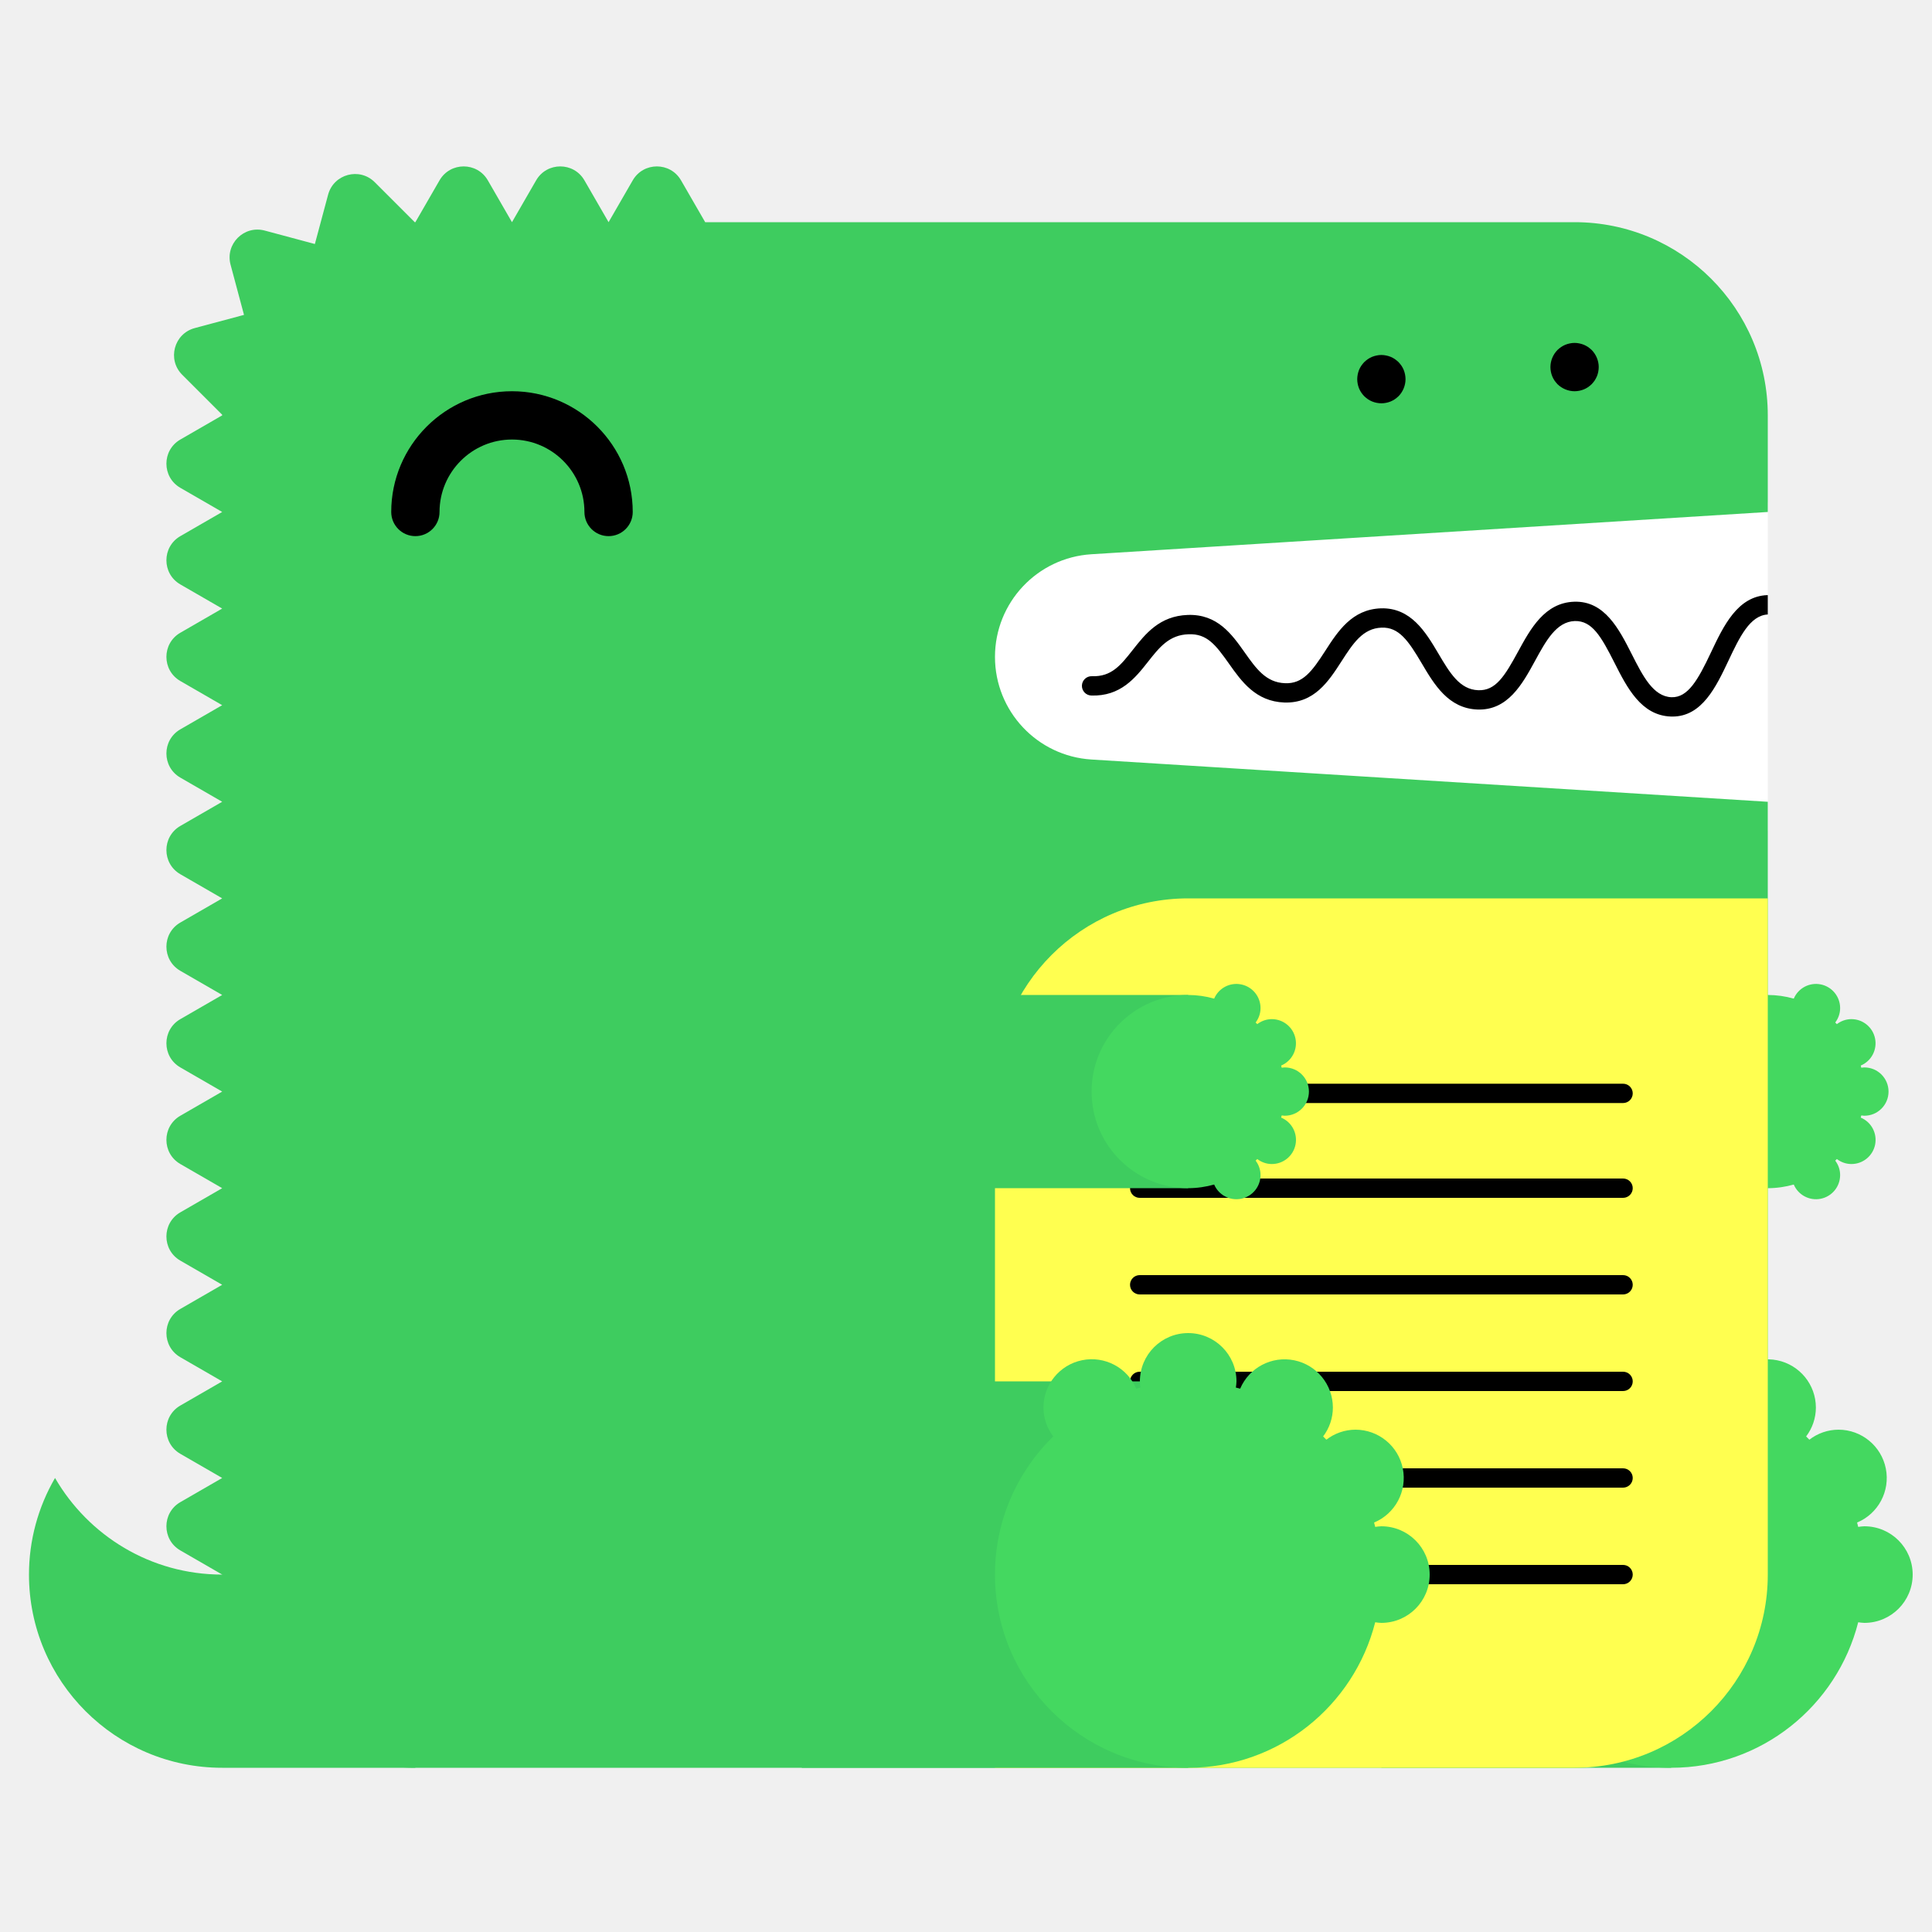
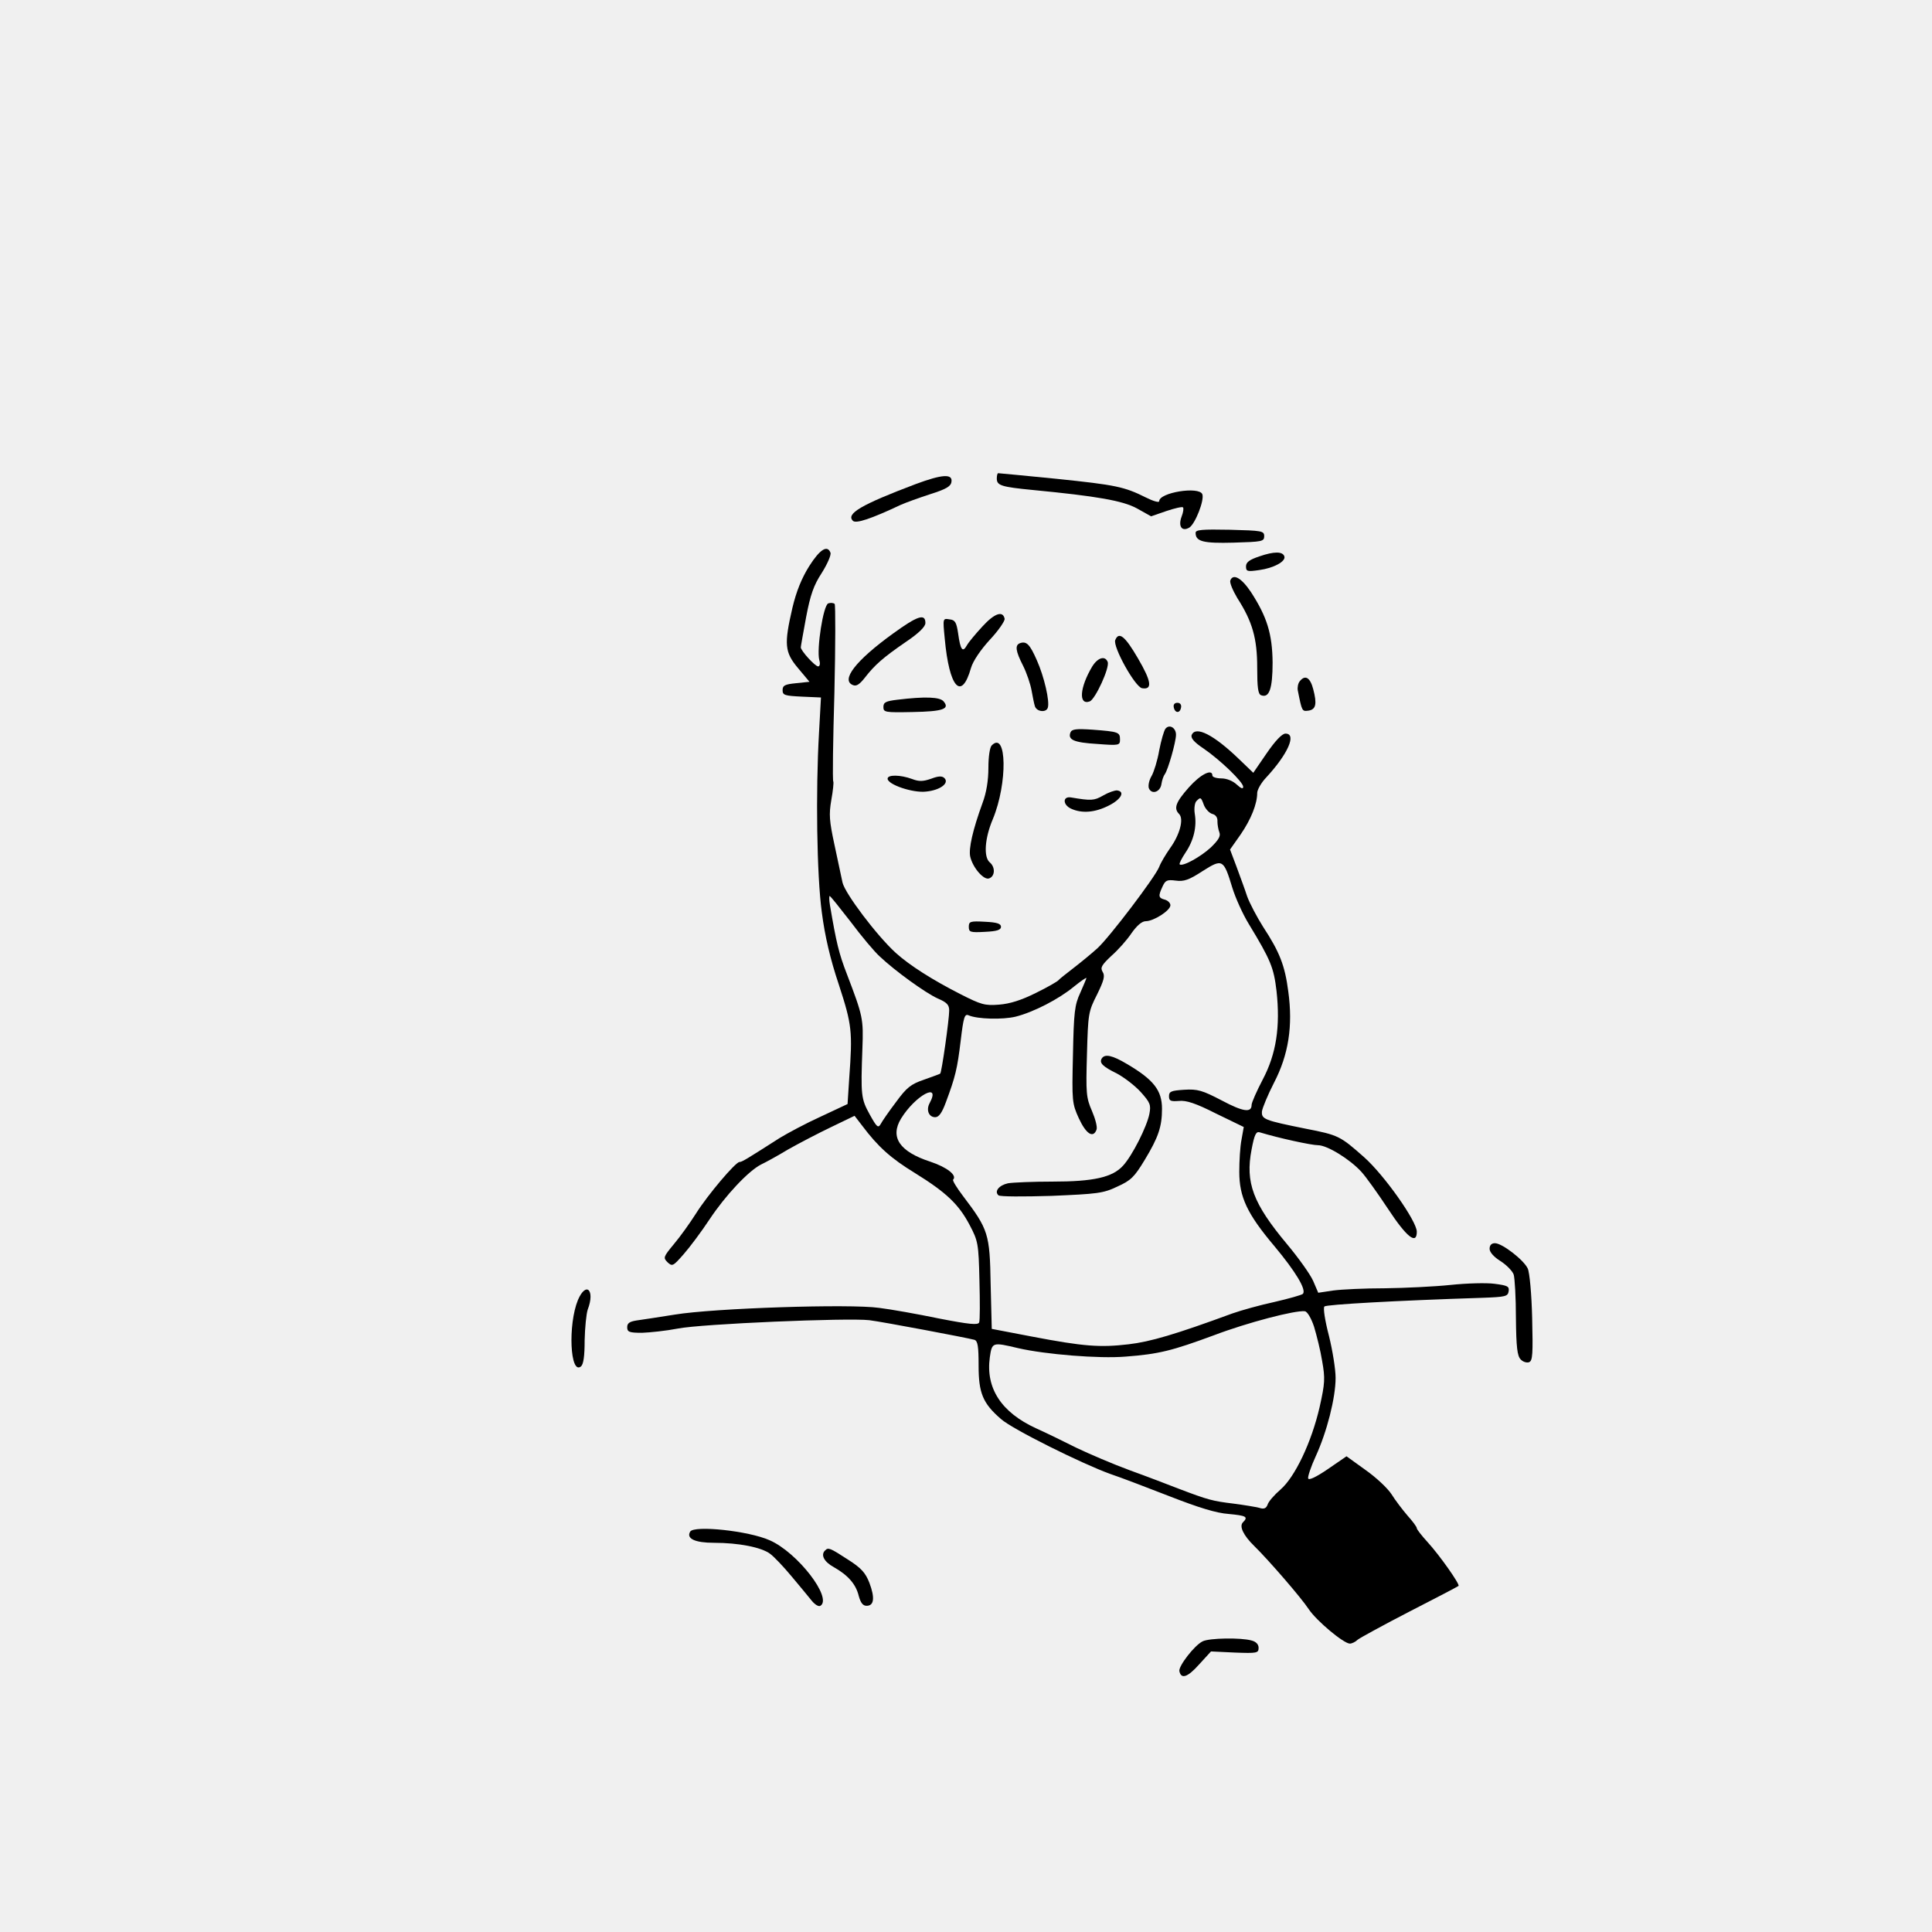
- <svg xmlns="http://www.w3.org/2000/svg" width="200" height="200" viewBox="0 0 200 200">
-   <g fill="none" fill-rule="evenodd">
-     <path fill="#FFF" d="M99 52h84v34H99z" />
-     <path d="M23 163c-7.398 0-13.843-4.027-17.303-10A19.886 19.886 0 0 0 3 163c0 11.046 8.954 20 20 20h20v-20H23z" fill="#3ECC5F" />
-     <path d="M112.98 57.376L183 53V43c0-11.046-8.954-20-20-20H73l-2.5-4.33c-1.112-1.925-3.889-1.925-5 0L63 23l-2.5-4.33c-1.111-1.925-3.889-1.925-5 0L53 23l-2.5-4.33c-1.111-1.925-3.889-1.925-5 0L43 23c-.022 0-.042.003-.065.003l-4.142-4.141c-1.57-1.571-4.252-.853-4.828 1.294l-1.369 5.104-5.192-1.392c-2.148-.575-4.111 1.389-3.535 3.536l1.39 5.193-5.102 1.367c-2.148.576-2.867 3.259-1.296 4.83l4.142 4.142c0 .021-.003.042-.003.064l-4.33 2.5c-1.925 1.111-1.925 3.889 0 5L23 53l-4.33 2.5c-1.925 1.111-1.925 3.889 0 5L23 63l-4.33 2.5c-1.925 1.111-1.925 3.889 0 5L23 73l-4.33 2.5c-1.925 1.111-1.925 3.889 0 5L23 83l-4.33 2.5c-1.925 1.111-1.925 3.889 0 5L23 93l-4.33 2.5c-1.925 1.111-1.925 3.889 0 5L23 103l-4.33 2.5c-1.925 1.111-1.925 3.889 0 5L23 113l-4.33 2.5c-1.925 1.111-1.925 3.889 0 5L23 123l-4.33 2.5c-1.925 1.111-1.925 3.889 0 5L23 133l-4.33 2.5c-1.925 1.111-1.925 3.889 0 5L23 143l-4.33 2.5c-1.925 1.111-1.925 3.889 0 5L23 153l-4.33 2.5c-1.925 1.111-1.925 3.889 0 5L23 163c0 11.046 8.954 20 20 20h120c11.046 0 20-8.954 20-20V83l-70.02-4.376A10.645 10.645 0 0 1 103 68c0-5.621 4.37-10.273 9.98-10.624" fill="#3ECC5F" />
-     <path fill="#3ECC5F" d="M143 183h30v-40h-30z" />
-     <path d="M193 158c-.219 0-.428.037-.639.064-.038-.15-.074-.301-.116-.451A5 5 0 0 0 190.32 148a4.96 4.96 0 0 0-3.016 1.036 26.531 26.531 0 0 0-.335-.336 4.955 4.955 0 0 0 1.011-2.987 5 5 0 0 0-9.599-1.959c-.148-.042-.297-.077-.445-.115.027-.211.064-.42.064-.639a5 5 0 0 0-5-5 5 5 0 0 0-5 5c0 .219.037.428.064.639-.148.038-.297.073-.445.115a4.998 4.998 0 0 0-9.599 1.959c0 1.125.384 2.151 1.011 2.987-3.717 3.632-6.031 8.693-6.031 14.3 0 11.046 8.954 20 20 20 9.339 0 17.16-6.41 19.361-15.064.211.027.42.064.639.064a5 5 0 0 0 5-5 5 5 0 0 0-5-5" fill="#44D860" />
-     <path fill="#3ECC5F" d="M153 123h30v-20h-30z" />
-     <path d="M193 115.5a2.5 2.5 0 1 0 0-5c-.109 0-.214.019-.319.032-.02-.075-.037-.15-.058-.225a2.501 2.501 0 0 0-.963-4.807c-.569 0-1.088.197-1.508.518a6.653 6.653 0 0 0-.168-.168c.314-.417.506-.931.506-1.494a2.5 2.5 0 0 0-4.8-.979A9.987 9.987 0 0 0 183 103c-5.522 0-10 4.478-10 10s4.478 10 10 10c.934 0 1.833-.138 2.69-.377a2.5 2.5 0 0 0 4.8-.979c0-.563-.192-1.077-.506-1.494.057-.055.113-.111.168-.168.42.321.939.518 1.508.518a2.5 2.5 0 0 0 .963-4.807c.021-.074.038-.15.058-.225.105.013.21.032.319.032" fill="#44D860" />
-     <path d="M63 55.5a2.5 2.5 0 0 1-2.5-2.5c0-4.136-3.364-7.5-7.5-7.5s-7.5 3.364-7.5 7.5a2.5 2.5 0 1 1-5 0c0-6.893 5.607-12.5 12.5-12.5S65.5 46.107 65.5 53a2.5 2.5 0 0 1-2.5 2.5" fill="#000" />
-     <path d="M103 183h60c11.046 0 20-8.954 20-20V93h-60c-11.046 0-20 8.954-20 20v70z" fill="#FFFF50" />
-     <path d="M168.02 124h-50.04a1 1 0 1 1 0-2h50.04a1 1 0 1 1 0 2m0 20h-50.04a1 1 0 1 1 0-2h50.04a1 1 0 1 1 0 2m0 20h-50.04a1 1 0 1 1 0-2h50.04a1 1 0 1 1 0 2m0-49.814h-50.04a1 1 0 1 1 0-2h50.04a1 1 0 1 1 0 2m0 19.814h-50.04a1 1 0 1 1 0-2h50.04a1 1 0 1 1 0 2m0 20h-50.04a1 1 0 1 1 0-2h50.04a1 1 0 1 1 0 2M183 61.611c-.012 0-.022-.006-.034-.005-3.09.105-4.552 3.196-5.842 5.923-1.346 2.85-2.387 4.703-4.093 4.647-1.889-.068-2.969-2.202-4.113-4.46-1.314-2.594-2.814-5.536-5.963-5.426-3.046.104-4.513 2.794-5.807 5.167-1.377 2.528-2.314 4.065-4.121 3.994-1.927-.07-2.951-1.805-4.136-3.813-1.321-2.236-2.848-4.75-5.936-4.664-2.994.103-4.465 2.385-5.763 4.4-1.373 2.13-2.335 3.428-4.165 3.351-1.973-.07-2.992-1.51-4.171-3.177-1.324-1.873-2.816-3.993-5.895-3.89-2.928.1-4.399 1.97-5.696 3.618-1.232 1.564-2.194 2.802-4.229 2.724a1 1 0 0 0-.072 2c3.017.101 4.545-1.8 5.872-3.487 1.177-1.496 2.193-2.787 4.193-2.855 1.926-.082 2.829 1.115 4.195 3.045 1.297 1.834 2.769 3.914 5.731 4.021 3.103.104 4.596-2.215 5.918-4.267 1.182-1.834 2.202-3.417 4.15-3.484 1.793-.067 2.769 1.35 4.145 3.681 1.297 2.197 2.766 4.686 5.787 4.796 3.125.108 4.634-2.62 5.949-5.035 1.139-2.088 2.214-4.06 4.119-4.126 1.793-.042 2.728 1.595 4.111 4.33 1.292 2.553 2.757 5.445 5.825 5.556l.169.003c3.064 0 4.518-3.075 5.805-5.794 1.139-2.41 2.217-4.68 4.067-4.773v-2z" fill="#000" />
-     <path fill="#3ECC5F" d="M83 183h40v-40H83z" />
-     <path d="M143 158c-.219 0-.428.037-.639.064-.038-.15-.074-.301-.116-.451A5 5 0 0 0 140.32 148a4.96 4.96 0 0 0-3.016 1.036 26.531 26.531 0 0 0-.335-.336 4.955 4.955 0 0 0 1.011-2.987 5 5 0 0 0-9.599-1.959c-.148-.042-.297-.077-.445-.115.027-.211.064-.42.064-.639a5 5 0 0 0-5-5 5 5 0 0 0-5 5c0 .219.037.428.064.639-.148.038-.297.073-.445.115a4.998 4.998 0 0 0-9.599 1.959c0 1.125.384 2.151 1.011 2.987-3.717 3.632-6.031 8.693-6.031 14.3 0 11.046 8.954 20 20 20 9.339 0 17.16-6.41 19.361-15.064.211.027.42.064.639.064a5 5 0 0 0 5-5 5 5 0 0 0-5-5" fill="#44D860" />
-     <path fill="#3ECC5F" d="M83 123h40v-20H83z" />
-     <path d="M133 115.5a2.5 2.5 0 1 0 0-5c-.109 0-.214.019-.319.032-.02-.075-.037-.15-.058-.225a2.501 2.501 0 0 0-.963-4.807c-.569 0-1.088.197-1.508.518a6.653 6.653 0 0 0-.168-.168c.314-.417.506-.931.506-1.494a2.5 2.5 0 0 0-4.8-.979A9.987 9.987 0 0 0 123 103c-5.522 0-10 4.478-10 10s4.478 10 10 10c.934 0 1.833-.138 2.69-.377a2.5 2.5 0 0 0 4.8-.979c0-.563-.192-1.077-.506-1.494.057-.055.113-.111.168-.168.42.321.939.518 1.508.518a2.5 2.5 0 0 0 .963-4.807c.021-.074.038-.15.058-.225.105.013.21.032.319.032" fill="#44D860" />
-     <path d="M143 41.75c-.16 0-.33-.02-.49-.05a2.52 2.52 0 0 1-.47-.14c-.15-.06-.29-.14-.431-.23-.13-.09-.259-.2-.38-.31-.109-.12-.219-.24-.309-.38s-.17-.28-.231-.43a2.619 2.619 0 0 1-.189-.96c0-.16.02-.33.05-.49.03-.16.08-.31.139-.47.061-.15.141-.29.231-.43.09-.13.2-.26.309-.38.121-.11.25-.22.38-.31.141-.09.281-.17.431-.23.149-.06.31-.11.47-.14.32-.07.65-.07.98 0 .159.03.32.08.47.14.149.06.29.14.43.23.13.09.259.2.38.31.11.12.22.25.31.38.09.14.17.28.23.43.06.16.11.31.14.47.029.16.05.33.05.49 0 .66-.271 1.31-.73 1.77-.121.11-.25.22-.38.31-.14.09-.281.17-.43.23a2.565 2.565 0 0 1-.96.19m20-1.25c-.66 0-1.3-.27-1.771-.73a3.802 3.802 0 0 1-.309-.38c-.09-.14-.17-.28-.231-.43a2.619 2.619 0 0 1-.189-.96c0-.66.27-1.3.729-1.77.121-.11.25-.22.38-.31.141-.09.281-.17.431-.23.149-.06.31-.11.47-.14.32-.07.66-.07.98 0 .159.03.32.08.47.14.149.06.29.14.43.23.13.09.259.2.38.31.459.47.73 1.11.73 1.77 0 .16-.021.33-.05.49-.03.16-.08.32-.14.47-.07.15-.14.29-.23.43-.09.13-.2.26-.31.38-.121.11-.25.22-.38.31-.14.09-.281.17-.43.23a2.565 2.565 0 0 1-.96.19" fill="#000" />
+ <svg xmlns="http://www.w3.org/2000/svg" version="1.0" width="690pt" height="690pt" viewBox="0 0 690 690" preserveAspectRatio="xMidYMid meet">
+   <g transform="translate(0,690) scale(0.1,-0.1)" fill="#000000" stroke="none">
+     <path d="M3560 5191 c0 -25 16 -30 129 -41 228 -22 321 -38 372 -66 l50 -28 55 19 c30 10 56 16 59 13 3 -3 1 -18 -5 -33 -13 -35 1 -55 28 -39 21 14 54 98 46 119 -12 29 -154 6 -154 -25 0 -6 -21 0 -47 13 -78 39 -108 45 -320 67 -111 11 -205 20 -208 20 -3 0 -5 -9 -5 -19z" />
+     <path d="M3270 5171 c-196 -74 -249 -106 -224 -131 11 -11 65 7 171 57 18 8 65 25 105 38 57 18 74 28 76 44 5 30 -34 27 -128 -8z" />
+     <path d="M4270 4997 c0 -31 27 -38 136 -35 101 3 109 4 109 23 0 19 -8 20 -122 23 -101 2 -123 0 -123 -11z" />
+     <path d="M2890 4878 c-27 -43 -46 -90 -60 -149 -30 -130 -28 -158 20 -215 l41 -49 -48 -5 c-40 -4 -48 -8 -48 -25 0 -18 8 -20 69 -23 l68 -3 -7 -127 c-12 -210 -8 -506 10 -640 11 -85 30 -167 61 -259 47 -144 49 -167 37 -333 l-6 -93 -96 -45 c-53 -24 -118 -59 -146 -76 -119 -76 -135 -86 -144 -86 -14 0 -114 -118 -156 -185 -21 -33 -56 -82 -78 -108 -38 -46 -39 -49 -23 -65 17 -16 20 -14 57 28 22 25 64 81 93 125 57 86 139 173 184 196 15 7 59 31 97 54 39 22 108 58 154 80 l83 40 27 -35 c57 -76 103 -117 188 -169 113 -70 157 -112 196 -186 30 -57 32 -66 35 -198 2 -76 2 -143 -1 -150 -4 -10 -35 -7 -143 14 -77 16 -173 33 -214 38 -104 15 -591 -1 -730 -24 -58 -9 -120 -19 -137 -21 -25 -4 -33 -10 -33 -24 0 -17 7 -20 53 -20 28 1 86 7 127 15 85 17 608 39 685 30 48 -6 345 -62 375 -70 12 -4 15 -23 15 -92 0 -98 15 -135 80 -191 40 -36 290 -160 390 -196 39 -13 135 -50 215 -81 100 -39 164 -59 208 -62 63 -6 71 -10 51 -30 -14 -14 2 -47 40 -84 53 -52 168 -185 195 -226 28 -42 125 -123 147 -123 7 0 20 6 28 14 9 7 93 53 186 101 94 48 172 89 174 91 6 5 -67 109 -111 157 -21 23 -38 45 -38 49 0 5 -15 25 -33 45 -18 21 -44 55 -57 76 -14 22 -56 61 -93 87 l-68 49 -67 -46 c-41 -28 -68 -41 -70 -33 -2 6 10 42 27 79 40 87 71 209 71 280 0 31 -11 99 -24 151 -14 54 -21 99 -16 104 7 7 253 21 565 31 82 3 90 5 93 23 3 18 -4 21 -50 27 -29 4 -100 2 -157 -4 -57 -6 -162 -11 -235 -12 -72 0 -155 -4 -185 -8 l-53 -8 -18 42 c-10 23 -52 82 -93 131 -122 146 -150 220 -127 339 10 53 16 65 29 61 69 -21 185 -46 208 -46 33 0 114 -50 155 -95 15 -16 58 -76 95 -132 67 -102 103 -130 103 -82 0 38 -117 203 -188 266 -86 76 -91 79 -209 102 -149 30 -158 34 -156 62 2 13 21 59 43 102 52 100 68 203 51 326 -12 93 -31 141 -90 231 -22 35 -48 84 -57 109 -8 25 -26 73 -38 106 l-23 61 38 54 c37 54 59 109 59 148 0 11 14 36 31 54 79 85 111 158 70 158 -12 0 -36 -25 -67 -70 l-48 -70 -50 48 c-91 88 -156 121 -170 87 -4 -11 9 -26 42 -48 60 -41 142 -120 142 -137 0 -9 -8 -6 -23 8 -14 13 -36 22 -55 22 -18 0 -32 5 -32 10 0 26 -42 5 -84 -42 -47 -53 -55 -75 -35 -95 18 -18 2 -75 -32 -122 -16 -23 -34 -53 -39 -67 -14 -36 -178 -252 -221 -291 -21 -19 -60 -51 -86 -71 -26 -20 -50 -39 -53 -43 -3 -4 -39 -25 -80 -45 -52 -26 -93 -39 -132 -42 -51 -4 -64 0 -137 37 -102 52 -182 103 -232 148 -68 62 -181 212 -190 251 -4 20 -17 81 -29 136 -18 84 -20 107 -11 159 6 33 9 63 7 66 -3 4 -1 146 4 316 4 171 4 314 1 318 -4 4 -15 5 -23 2 -18 -7 -42 -164 -32 -202 4 -13 2 -23 -4 -23 -11 0 -62 56 -62 68 0 4 9 53 19 108 15 79 27 114 56 158 20 32 34 64 31 72 -11 29 -38 12 -76 -48z m1410 -854 c6 -14 19 -28 30 -31 12 -3 19 -13 18 -27 0 -11 3 -29 7 -39 5 -13 -3 -27 -31 -54 -37 -34 -101 -69 -111 -60 -2 3 7 21 21 42 29 43 41 92 33 139 -3 19 0 39 6 45 15 15 16 15 27 -15z m101 -294 c11 -36 37 -94 59 -130 79 -130 89 -156 99 -239 14 -128 -1 -225 -49 -316 -22 -42 -40 -83 -40 -91 0 -29 -30 -25 -107 16 -69 36 -86 41 -134 38 -46 -3 -54 -6 -54 -23 0 -17 6 -19 35 -17 26 3 60 -8 133 -45 l99 -48 -8 -45 c-5 -25 -8 -76 -8 -115 0 -90 28 -150 125 -265 76 -91 116 -157 102 -171 -4 -4 -50 -17 -102 -29 -51 -11 -119 -30 -150 -41 -204 -75 -293 -101 -370 -110 -102 -12 -160 -8 -348 28 l-141 27 -4 160 c-3 180 -8 195 -99 315 -22 29 -38 55 -35 58 15 15 -21 44 -81 64 -111 36 -145 88 -105 154 51 83 144 133 102 55 -13 -24 -3 -50 20 -50 13 0 24 15 38 53 34 91 41 120 53 220 10 84 14 97 28 91 32 -14 122 -16 168 -5 64 16 155 63 208 107 25 20 45 34 45 31 0 -2 -10 -26 -22 -53 -20 -43 -23 -69 -26 -221 -4 -167 -3 -174 21 -227 26 -56 51 -72 63 -41 4 9 -4 39 -16 67 -21 48 -22 64 -18 203 4 145 5 152 36 213 25 51 29 67 20 81 -9 15 -4 24 31 57 24 21 56 57 72 81 19 27 37 43 51 43 28 0 88 38 88 57 0 8 -9 17 -20 20 -23 6 -24 13 -8 47 10 22 16 25 47 21 29 -4 47 2 96 34 71 45 75 43 106 -59z m-1363 -122 c38 -51 85 -107 104 -124 55 -52 163 -130 207 -150 33 -14 41 -23 41 -43 0 -32 -27 -222 -32 -225 -1 -2 -28 -11 -58 -22 -47 -16 -62 -28 -100 -80 -25 -33 -50 -69 -55 -79 -9 -15 -14 -10 -39 35 -31 56 -32 69 -26 235 4 106 2 116 -55 265 -29 75 -38 112 -61 248 -3 17 -3 32 -1 32 3 0 36 -42 75 -92z m1655 -1446 c9 -30 23 -85 29 -123 11 -62 10 -79 -9 -164 -29 -126 -88 -250 -140 -295 -22 -19 -43 -43 -46 -54 -5 -13 -13 -17 -30 -11 -12 3 -53 10 -92 15 -74 9 -90 13 -195 53 -36 14 -114 44 -175 66 -60 22 -146 59 -190 80 -44 22 -109 54 -145 70 -124 57 -180 143 -165 253 8 55 9 55 102 33 96 -22 288 -38 383 -30 119 9 166 21 315 76 121 46 291 90 325 86 9 -1 23 -25 33 -55z" />
+     <path d="M3935 3120 c-10 -16 3 -29 54 -54 26 -14 64 -43 85 -66 34 -38 37 -46 31 -78 -9 -46 -61 -149 -94 -185 -38 -42 -106 -57 -252 -57 -69 0 -141 -3 -159 -6 -32 -7 -50 -29 -34 -43 5 -5 90 -5 189 -2 164 7 185 9 235 33 49 22 61 34 98 95 49 81 62 119 62 183 0 66 -30 104 -125 160 -52 31 -79 37 -90 20z" />
+     <path d="M4498 4913 c-36 -12 -48 -21 -48 -36 0 -18 5 -19 47 -13 52 7 96 31 90 49 -6 18 -37 18 -89 0z" />
+     <path d="M4394 4827 c-3 -8 9 -36 25 -63 54 -84 71 -144 71 -248 0 -72 3 -95 14 -99 29 -11 41 23 41 117 -1 102 -20 163 -77 251 -34 51 -64 68 -74 42z" />
+     <path d="M3509 4663 c-25 -27 -50 -57 -56 -68 -15 -27 -23 -16 -31 42 -6 41 -11 49 -31 51 -24 4 -24 4 -17 -68 16 -177 60 -225 94 -105 7 24 34 64 67 100 31 33 54 67 53 75 -6 30 -36 20 -79 -27z" />
+     <path d="M3189 4637 c-133 -96 -188 -167 -142 -184 12 -5 24 4 42 27 35 45 64 71 147 128 46 31 69 54 69 67 0 35 -28 26 -116 -38z" />
+     <path d="M3983 4614 c-9 -24 71 -168 96 -172 38 -6 33 25 -15 107 -46 79 -68 97 -81 65z" />
+     <path d="M3643 4603 c-19 -7 -16 -28 11 -81 13 -26 26 -65 30 -87 4 -22 9 -48 12 -57 6 -20 40 -24 46 -6 8 22 -13 112 -39 170 -25 57 -37 69 -60 61z" />
+     <path d="M3901 4520 c-45 -75 -50 -140 -9 -125 20 8 72 121 64 141 -9 23 -35 16 -55 -16z" />
+     <path d="M4642 4467 c-6 -7 -9 -22 -7 -33 15 -75 15 -75 38 -72 27 4 31 24 17 77 -11 42 -29 52 -48 28z" />
+     <path d="M3205 4401 c-41 -5 -50 -9 -50 -26 0 -19 6 -20 104 -18 109 2 134 11 111 38 -13 16 -66 18 -165 6z" />
+     <path d="M4192 4374 c4 -21 22 -23 26 -1 2 10 -3 17 -13 17 -10 0 -15 -6 -13 -16z" />
+     <path d="M4162 4297 c-5 -7 -15 -41 -22 -77 -6 -36 -19 -77 -27 -91 -9 -15 -13 -34 -10 -44 10 -24 41 -14 45 15 2 14 8 30 12 35 11 14 40 115 40 141 0 25 -24 39 -38 21z" />
+     <path d="M3823 4284 c-10 -26 12 -36 96 -41 78 -6 81 -5 81 16 0 26 -5 28 -98 35 -59 4 -74 2 -79 -10z" />
+     <path d="M3542 4238 c-7 -7 -12 -40 -12 -80 0 -45 -7 -89 -21 -126 -35 -96 -50 -163 -44 -191 9 -40 49 -86 68 -78 21 8 22 40 2 57 -23 19 -18 87 11 155 53 128 50 317 -4 263z" />
+     <path d="M3170 4119 c0 -21 91 -52 138 -46 50 5 83 30 65 48 -8 8 -21 8 -47 -2 -29 -10 -43 -11 -69 -1 -41 15 -87 16 -87 1z" />
+     <path d="M3940 4059 c-33 -19 -43 -19 -115 -7 -30 5 -30 -26 0 -40 39 -18 86 -14 135 11 44 22 59 50 30 54 -8 1 -31 -7 -50 -18z" />
+     <path d="M3460 3590 c0 -19 5 -21 58 -18 43 2 57 7 57 18 0 11 -14 16 -57 18 -53 3 -58 1 -58 -18z" />
+     <path d="M5320 2440 c0 -12 15 -29 39 -44 22 -14 43 -36 47 -48 4 -13 8 -83 8 -155 1 -105 5 -136 17 -148 8 -9 22 -13 30 -10 13 5 14 30 11 158 -2 84 -9 163 -16 177 -14 30 -91 90 -117 90 -12 0 -19 -7 -19 -20z" />
+     <path d="M2064 2257 c-36 -88 -28 -269 11 -237 9 8 13 37 13 93 1 45 6 95 11 110 27 70 -6 102 -35 34z" />
+     <path d="M2465 1430 c-15 -25 17 -40 85 -40 88 0 169 -16 200 -39 14 -10 49 -47 78 -82 29 -35 62 -74 72 -87 11 -13 24 -21 30 -17 44 27 -81 190 -181 234 -76 34 -270 54 -284 31z" />
+     <path d="M2947 1363 c-17 -16 -4 -41 31 -60 51 -29 79 -61 89 -103 7 -25 15 -35 28 -35 27 0 30 29 10 82 -14 36 -29 53 -78 84 -63 41 -69 43 -80 32z" />
+     <path d="M4295 1038 c-29 -14 -86 -88 -83 -106 6 -30 29 -23 70 23 l43 47 85 -4 c79 -3 85 -2 85 17 0 12 -9 22 -25 26 -38 11 -152 9 -175 -3z" />
  </g>
</svg>
